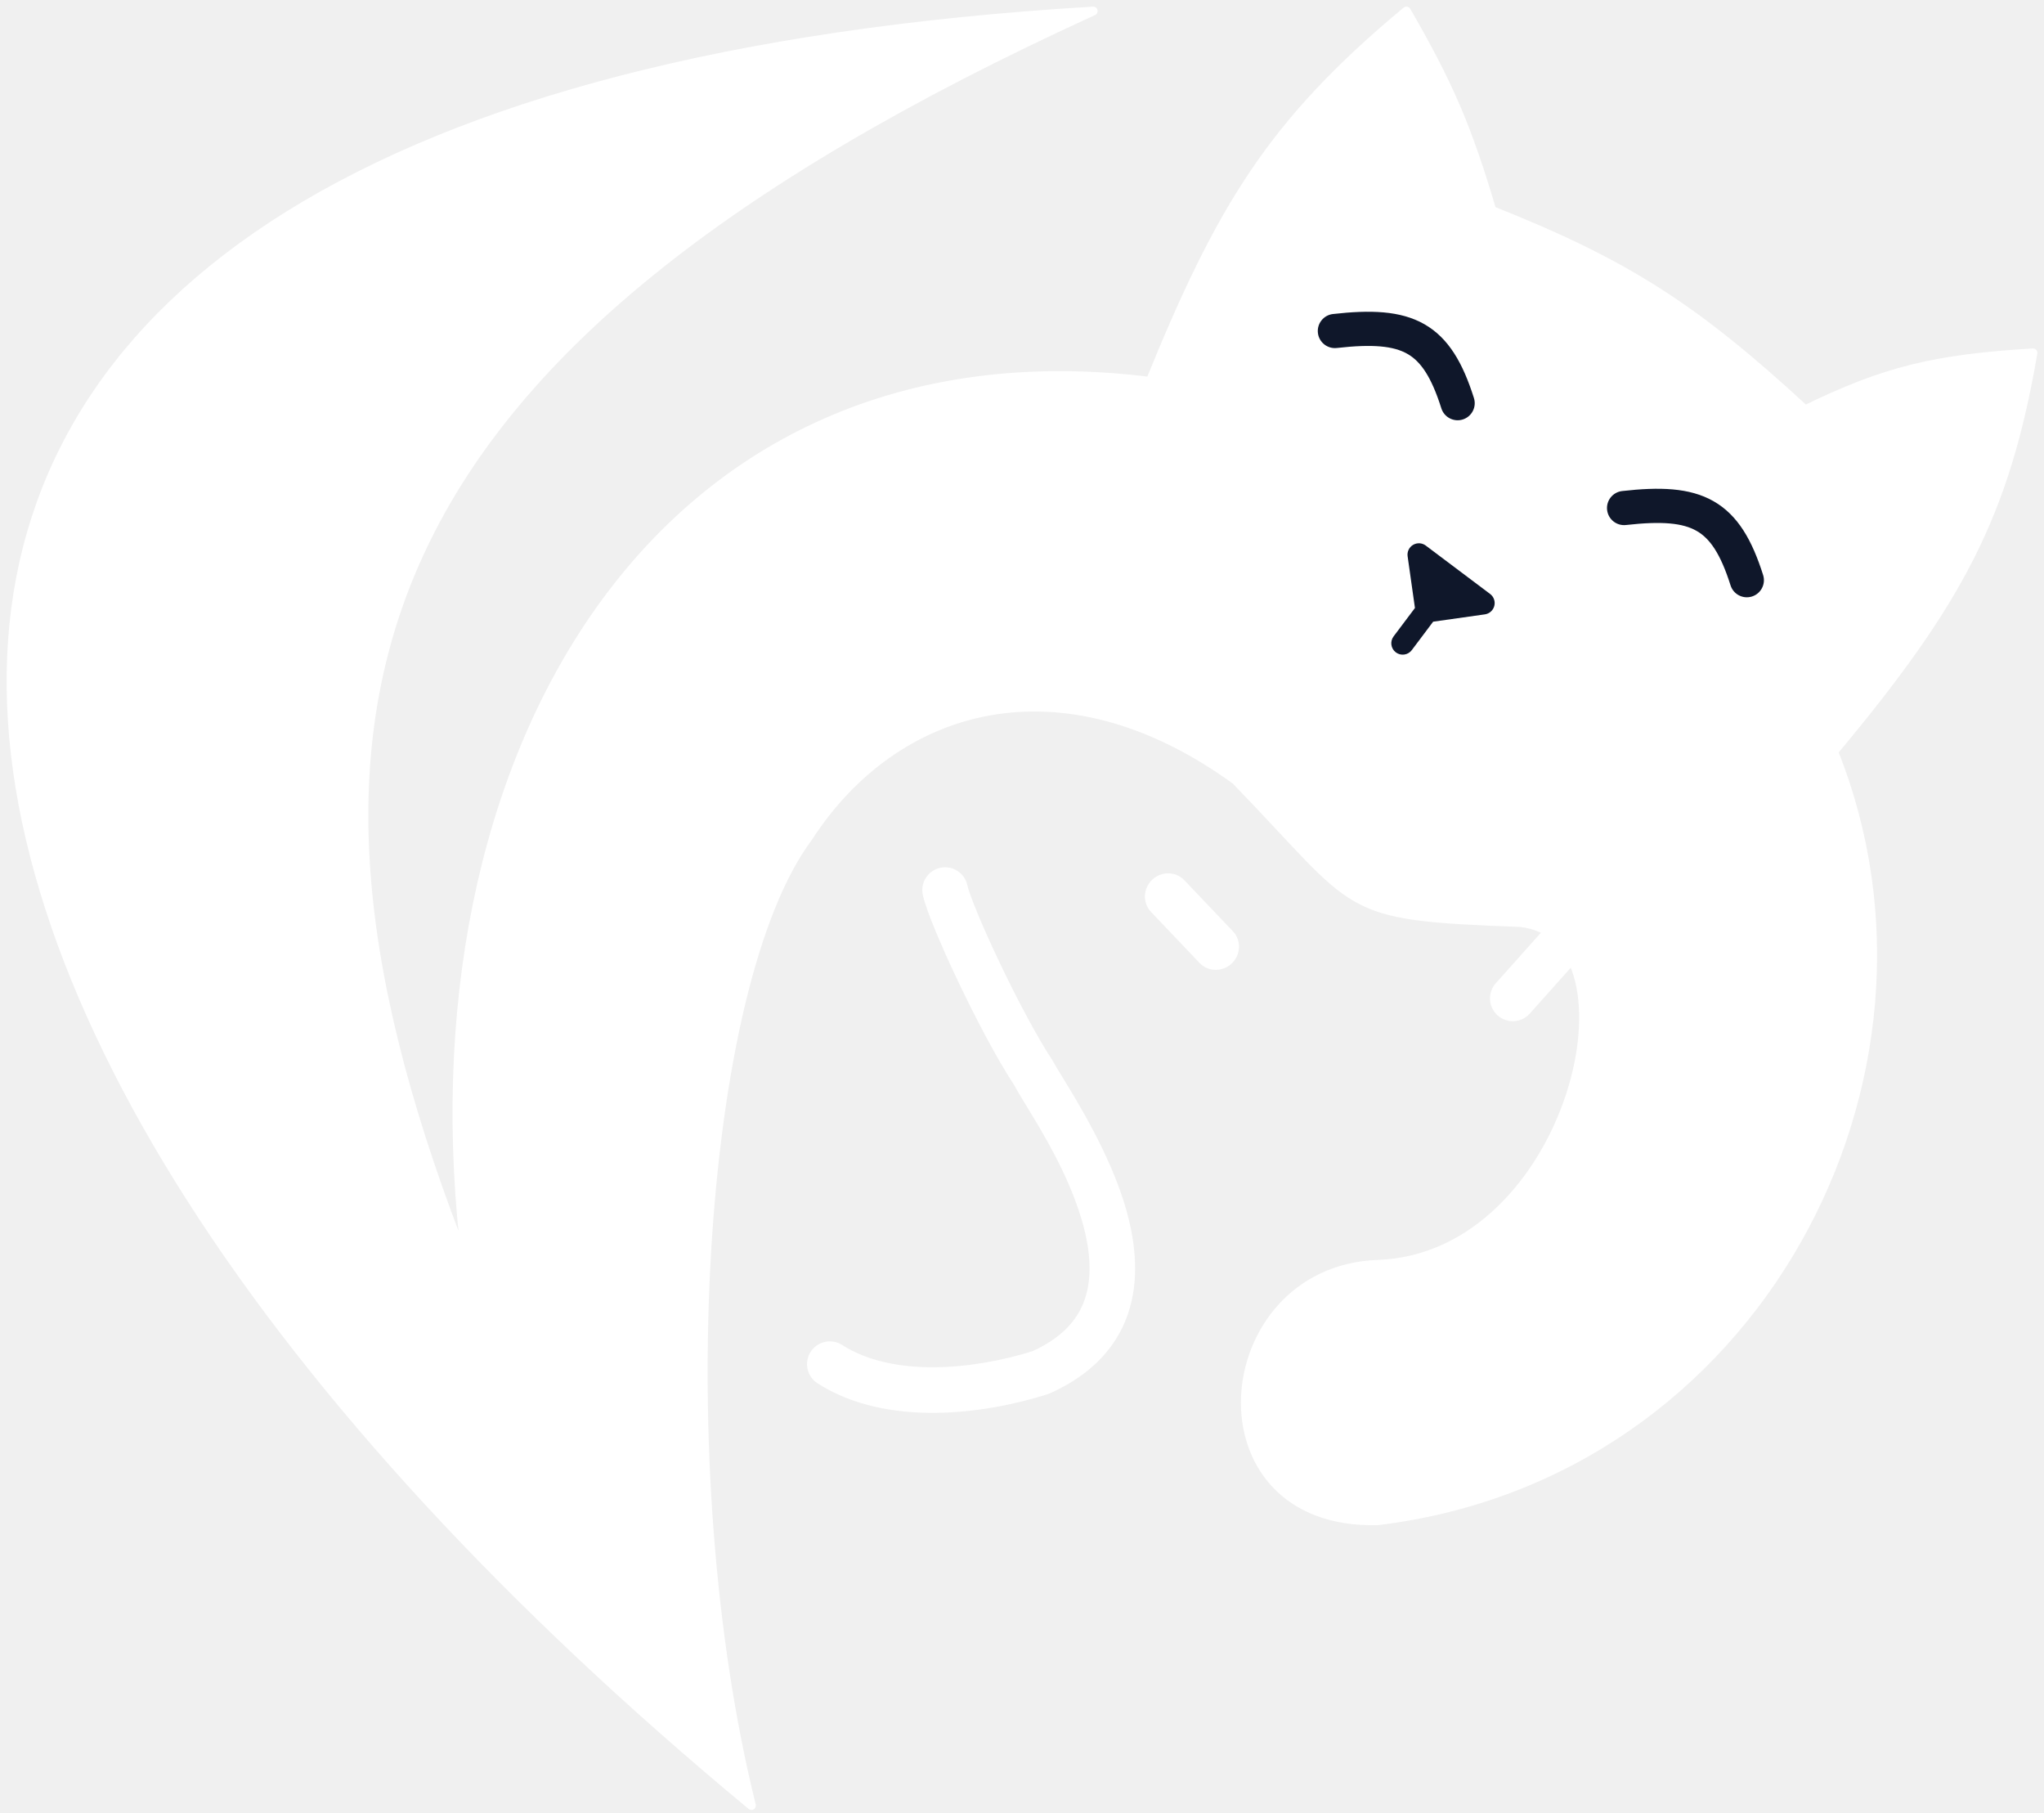
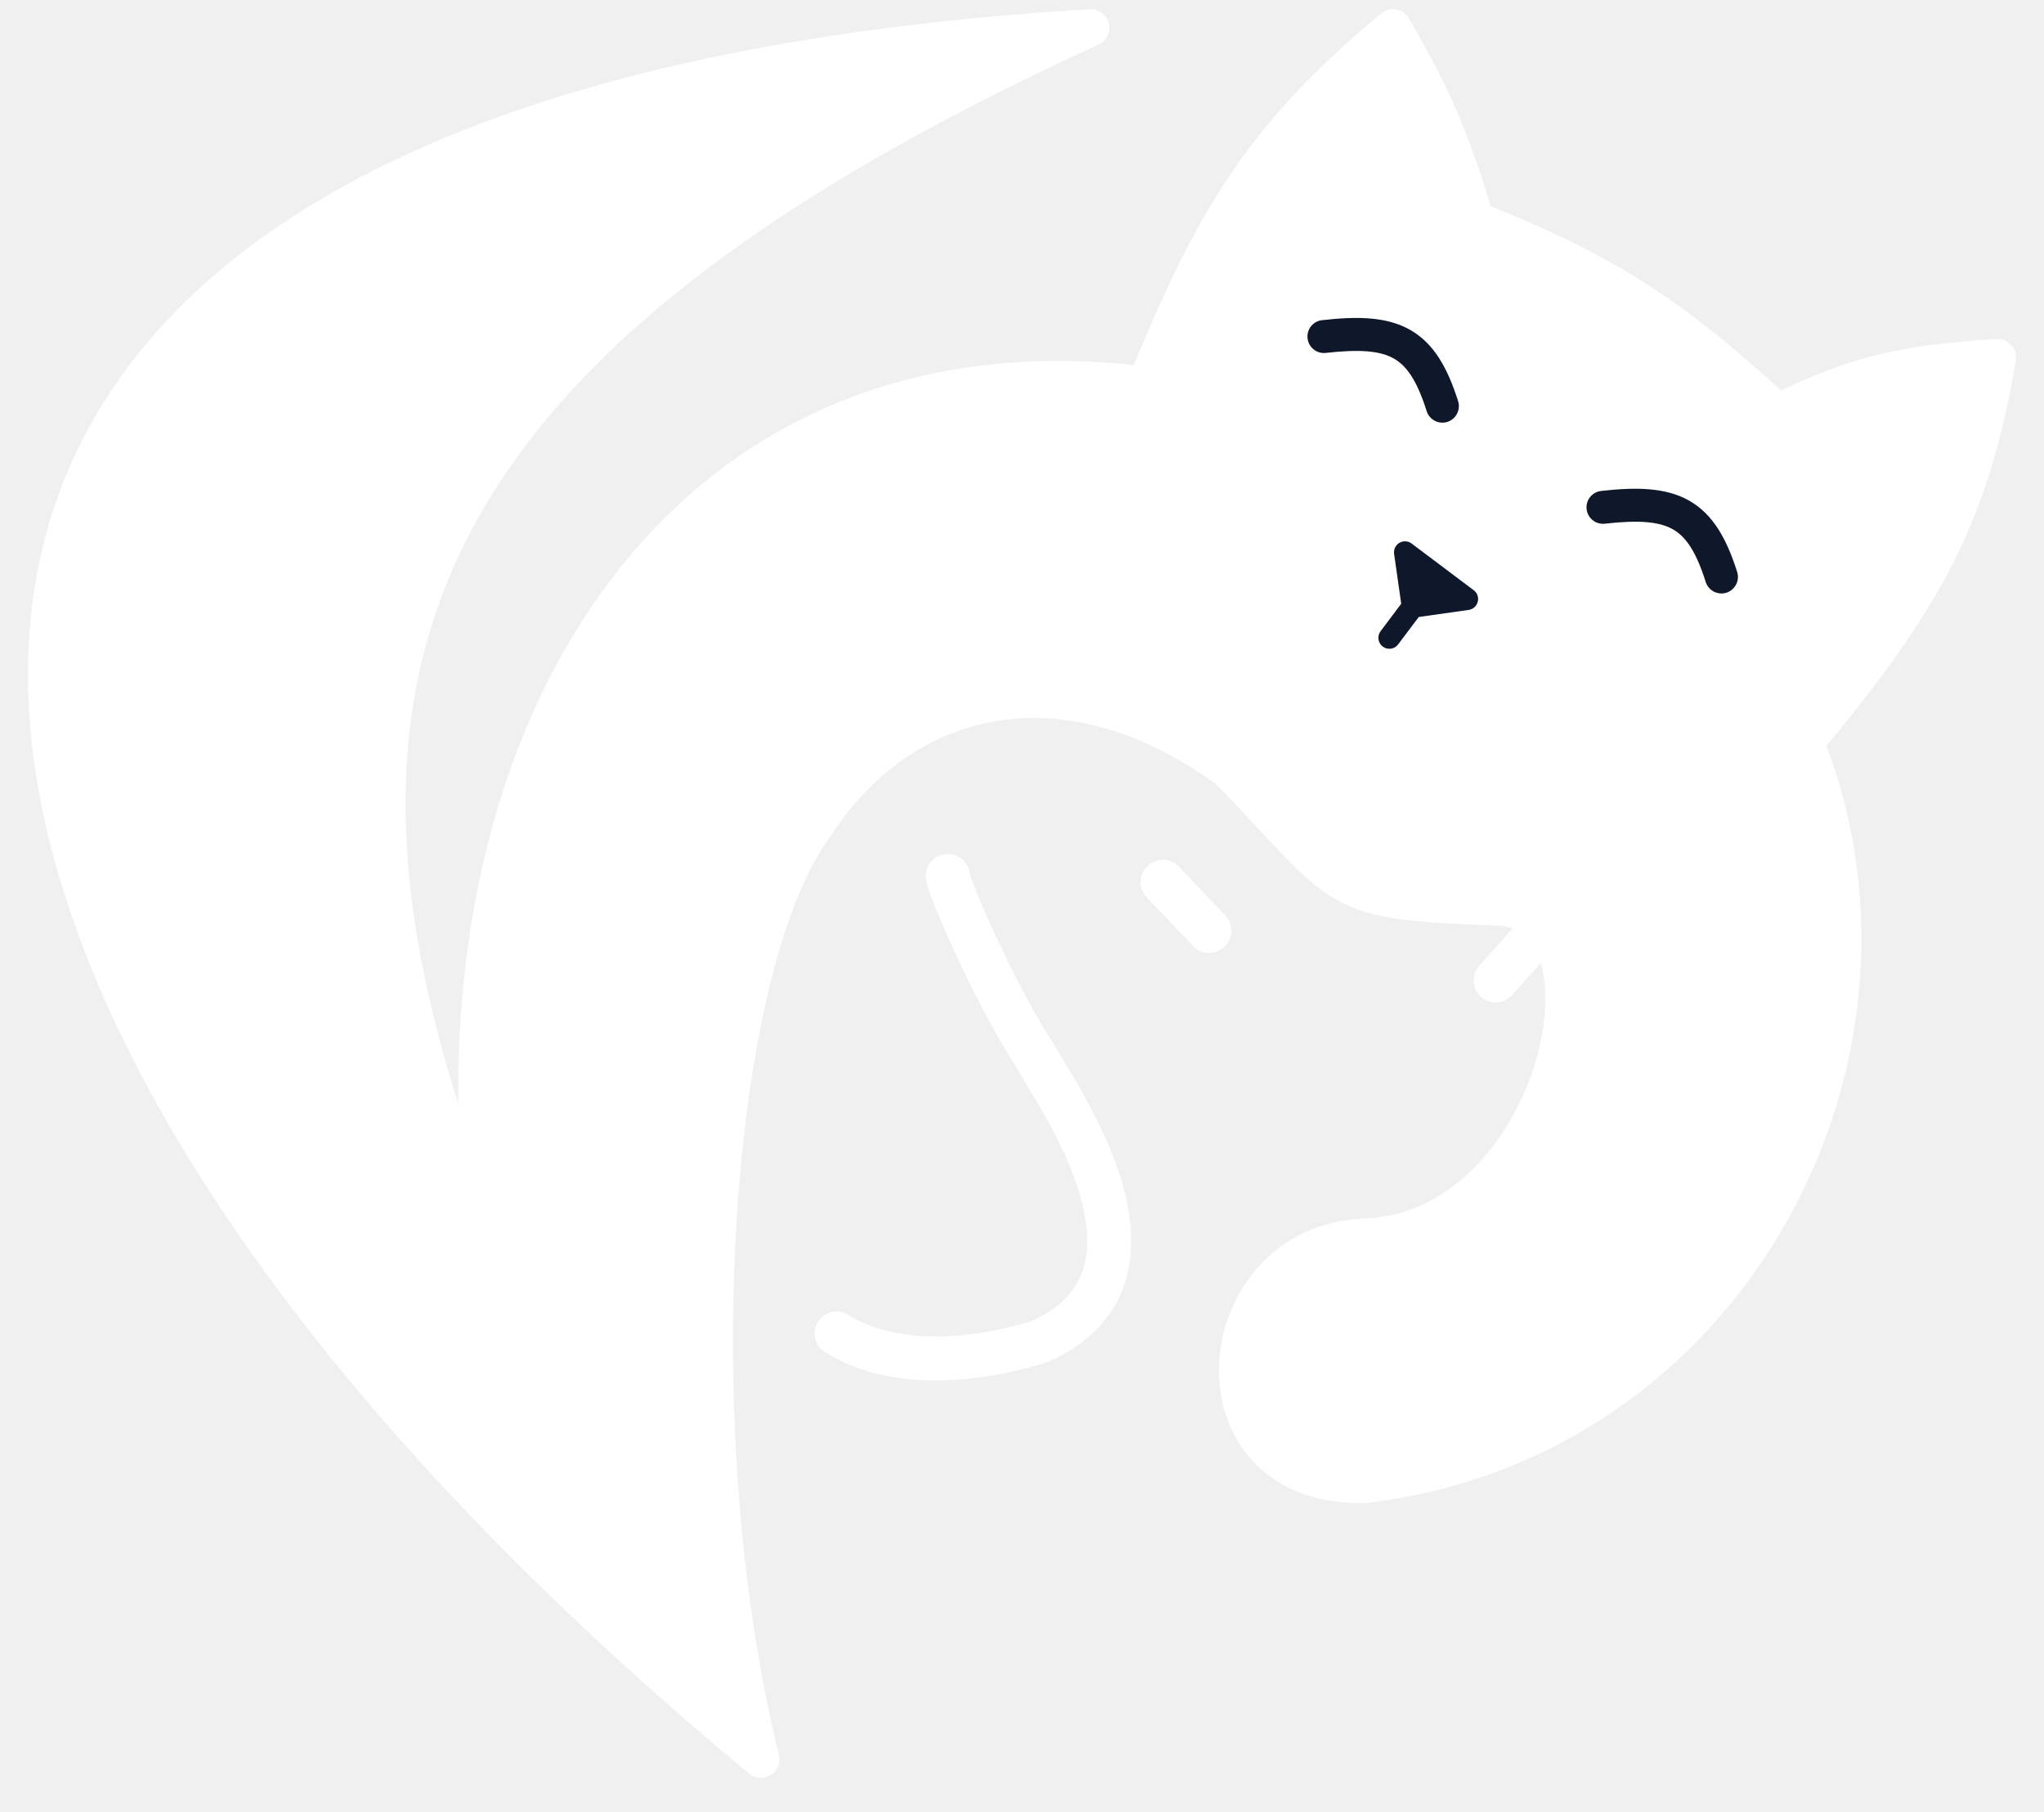
- <svg xmlns="http://www.w3.org/2000/svg" width="185" height="164" viewBox="0 0 185 164" fill="none">
-   <path fill-rule="evenodd" clip-rule="evenodd" d="M142.682 83.896C143.531 84.654 143.605 85.958 142.846 86.807L138.459 91.719C137.7 92.569 136.397 92.642 135.548 91.884C134.698 91.125 134.625 89.822 135.383 88.972L139.77 84.06C140.529 83.211 141.832 83.137 142.682 83.896Z" fill="white" />
-   <path fill-rule="evenodd" clip-rule="evenodd" d="M104.28 79.608C105.114 78.816 106.42 78.837 107.197 79.654L111.586 84.267C112.364 85.084 112.318 86.389 111.485 87.18C110.651 87.972 109.345 87.952 108.568 87.135L104.179 82.521C103.401 81.704 103.447 80.4 104.28 79.608Z" fill="white" />
-   <path fill-rule="evenodd" clip-rule="evenodd" d="M85.108 78.525C86.222 78.287 87.317 78.997 87.555 80.111C87.629 80.455 87.926 81.315 88.469 82.631C88.989 83.888 89.676 85.426 90.447 87.046C91.999 90.31 93.834 93.794 95.267 95.969C95.305 96.027 95.34 96.086 95.372 96.146C95.513 96.415 95.789 96.866 96.154 97.462C97.584 99.794 100.378 104.355 101.786 108.971C102.689 111.934 103.151 115.251 102.256 118.363C101.328 121.586 99.03 124.294 95.026 126.083C94.954 126.115 94.881 126.142 94.807 126.166C91.84 127.105 88.217 127.827 84.58 127.849C80.958 127.871 77.156 127.199 73.995 125.178C73.036 124.565 72.755 123.29 73.369 122.33C73.983 121.371 75.258 121.09 76.217 121.704C78.474 123.147 81.398 123.745 84.554 123.725C87.651 123.706 90.812 123.093 93.449 122.27C96.409 120.92 97.748 119.115 98.293 117.222C98.876 115.197 98.633 112.772 97.841 110.173C96.621 106.172 94.398 102.527 92.903 100.075C92.437 99.311 92.042 98.663 91.769 98.156C90.188 95.739 88.281 92.096 86.722 88.817C85.929 87.148 85.211 85.544 84.658 84.206C84.129 82.926 83.685 81.736 83.522 80.972C83.284 79.858 83.994 78.763 85.108 78.525Z" fill="white" />
-   <path d="M73.168 75.747C63.105 89.178 60.421 132.861 68.013 163.382C-19.664 90.745 -32.965 8.882 98.943 1C31.333 31.898 22.353 64.177 42.238 114.41C36.446 68.801 59.473 28.927 104.098 34.507C110.456 18.873 115.106 11.128 127.295 1C130.999 7.424 132.755 11.322 135.028 19.043C147.173 23.866 153.366 27.848 163.38 37.085C170.656 33.52 175.21 32.465 184 31.93C181.486 46.615 177.262 54.48 165.958 68.015C177.769 97.429 158.967 133.449 124.718 137.607C107.733 138.087 109.723 114.945 124.718 114.41C142.394 113.773 149.159 84.641 137.605 83.48C121.079 82.857 123.364 82.474 111.83 70.592C96.084 59.173 81.024 63.628 73.168 75.747Z" fill="white" />
-   <path d="M68.013 163.382L67.757 163.69C67.891 163.8 68.079 163.813 68.226 163.721C68.372 163.629 68.443 163.453 68.401 163.286L68.013 163.382ZM73.168 75.747L73.488 75.987C73.493 75.98 73.499 75.972 73.503 75.965L73.168 75.747ZM111.83 70.592L112.117 70.314C112.101 70.297 112.084 70.282 112.065 70.269L111.83 70.592ZM137.605 83.48L137.645 83.082C137.637 83.081 137.628 83.08 137.62 83.08L137.605 83.48ZM124.718 114.41L124.732 114.81H124.732L124.718 114.41ZM124.718 137.607L124.729 138.007C124.741 138.007 124.754 138.006 124.766 138.004L124.718 137.607ZM165.958 68.015L165.651 67.758C165.556 67.871 165.531 68.027 165.586 68.164L165.958 68.015ZM184 31.93L184.394 31.997C184.415 31.877 184.379 31.754 184.298 31.663C184.216 31.572 184.098 31.523 183.976 31.531L184 31.93ZM163.38 37.085L163.109 37.379C163.23 37.491 163.408 37.517 163.556 37.444L163.38 37.085ZM135.028 19.043L134.644 19.155C134.679 19.273 134.766 19.369 134.88 19.414L135.028 19.043ZM127.295 1L127.642 0.8C127.583 0.698 127.482 0.627 127.366 0.606C127.25 0.585 127.13 0.617 127.04 0.692L127.295 1ZM104.098 34.507L104.048 34.904C104.228 34.927 104.4 34.826 104.468 34.658L104.098 34.507ZM42.238 114.41L41.866 114.557C41.94 114.744 42.142 114.847 42.337 114.797C42.532 114.747 42.66 114.559 42.635 114.359L42.238 114.41ZM98.943 1L99.109 1.364C99.284 1.284 99.377 1.09 99.331 0.903C99.284 0.716 99.111 0.589 98.919 0.601L98.943 1ZM68.401 163.286C64.617 148.072 63.391 129.563 64.369 113.18C64.858 104.989 65.897 97.34 67.438 90.907C68.982 84.466 71.021 79.28 73.488 75.987L72.848 75.507C70.283 78.93 68.213 84.241 66.66 90.721C65.106 97.21 64.061 104.907 63.571 113.132C62.589 129.578 63.817 148.171 67.624 163.479L68.401 163.286ZM73.503 75.965C77.38 69.984 83.019 65.916 89.611 64.737C96.2 63.558 103.793 65.258 111.595 70.916L112.065 70.269C104.121 64.508 96.311 62.725 89.47 63.949C82.631 65.172 76.812 69.391 72.832 75.53L73.503 75.965ZM111.543 70.871C112.982 72.353 114.206 73.657 115.279 74.805C116.351 75.952 117.276 76.948 118.112 77.809C119.784 79.531 121.129 80.747 122.649 81.606C125.689 83.324 129.364 83.57 137.59 83.879L137.62 83.08C129.321 82.767 125.875 82.51 123.043 80.91C121.627 80.11 120.347 78.963 118.687 77.252C117.857 76.397 116.939 75.409 115.864 74.259C114.789 73.109 113.562 71.802 112.117 70.314L111.543 70.871ZM137.565 83.878C140.234 84.146 141.875 86.013 142.563 88.809C143.254 91.619 142.955 95.31 141.742 99.017C139.311 106.448 133.301 113.7 124.703 114.01L124.732 114.81C133.81 114.482 140.021 106.851 142.503 99.266C143.746 95.465 144.077 91.616 143.34 88.618C142.599 85.605 140.753 83.394 137.645 83.082L137.565 83.878ZM124.703 114.01C116.961 114.287 112.582 120.41 112.326 126.372C112.198 129.357 113.099 132.332 115.151 134.533C117.209 136.741 120.387 138.13 124.729 138.007L124.706 137.207C120.556 137.325 117.613 136.001 115.736 133.987C113.853 131.968 113.005 129.214 113.125 126.406C113.367 120.784 117.48 115.069 124.732 114.81L124.703 114.01ZM124.766 138.004C159.291 133.813 178.233 97.51 166.329 67.866L165.586 68.164C177.306 97.348 158.643 133.086 124.669 137.21L124.766 138.004ZM166.265 68.271C171.924 61.496 175.828 56.118 178.632 50.584C181.438 45.045 183.133 39.367 184.394 31.997L183.606 31.862C182.353 39.177 180.679 44.774 177.918 50.223C175.155 55.676 171.296 60.999 165.651 67.758L166.265 68.271ZM183.976 31.531C175.142 32.069 170.535 33.133 163.204 36.726L163.556 37.444C170.777 33.906 175.277 32.862 184.024 32.329L183.976 31.531ZM163.651 36.791C153.603 27.523 147.369 23.513 135.175 18.671L134.88 19.414C146.977 24.218 153.128 28.173 163.109 37.379L163.651 36.791ZM135.411 18.93C133.129 11.177 131.36 7.25 127.642 0.8L126.949 1.2C130.637 7.598 132.381 11.467 134.644 19.155L135.411 18.93ZM127.04 0.692C120.924 5.774 116.685 10.269 113.178 15.465C109.674 20.656 106.909 26.532 103.727 34.357L104.468 34.658C107.644 26.848 110.384 21.034 113.841 15.912C117.296 10.795 121.477 6.354 127.551 1.308L127.04 0.692ZM104.147 34.111C81.689 31.302 64.632 39.938 53.935 55.031C43.252 70.105 38.936 91.583 41.841 114.46L42.635 114.359C39.748 91.627 44.049 70.364 54.588 55.494C65.113 40.643 81.881 32.132 104.048 34.904L104.147 34.111ZM42.61 114.263C32.681 89.181 30 68.681 38.144 50.618C46.294 32.543 65.33 16.801 99.109 1.364L98.776 0.636C64.946 16.097 45.687 31.943 37.415 50.29C29.137 68.649 31.909 89.405 41.866 114.557L42.61 114.263ZM98.919 0.601C65.908 2.573 41.932 9.176 25.92 19.143C9.892 29.121 1.846 42.472 0.734 57.879C-0.376 73.263 5.43 90.638 16.97 108.69C28.514 126.746 45.816 145.512 67.757 163.69L68.268 163.074C46.371 144.933 29.131 126.227 17.644 108.259C6.154 90.286 0.439 73.084 1.532 57.937C2.624 42.813 10.506 29.681 26.343 19.823C42.196 9.954 66.023 3.368 98.966 1.399L98.919 0.601Z" fill="white" />
-   <path fill-rule="evenodd" clip-rule="evenodd" d="M127.381 32.021C126.134 31.311 124.275 31.118 120.993 31.489C120.144 31.585 119.378 30.975 119.282 30.127C119.186 29.278 119.797 28.512 120.645 28.416C124 28.037 126.74 28.097 128.912 29.333C131.139 30.602 132.413 32.894 133.403 36.016C133.662 36.83 133.211 37.699 132.397 37.958C131.583 38.216 130.713 37.765 130.455 36.951C129.535 34.048 128.572 32.699 127.381 32.021Z" fill="#0F172A" />
-   <path fill-rule="evenodd" clip-rule="evenodd" d="M153.556 48.04C152.309 47.329 150.449 47.137 147.168 47.508C146.319 47.604 145.553 46.994 145.457 46.145C145.361 45.296 145.971 44.531 146.82 44.434C150.175 44.055 152.915 44.115 155.086 45.352C157.314 46.62 158.588 48.912 159.578 52.035C159.836 52.849 159.386 53.718 158.572 53.976C157.757 54.234 156.888 53.784 156.63 52.969C155.709 50.066 154.747 48.718 153.556 48.04Z" fill="#0F172A" />
-   <path d="M134.249 54.572L128.422 50.191L129.145 55.295L134.249 54.572Z" fill="#0F172A" />
-   <path fill-rule="evenodd" clip-rule="evenodd" d="M127.898 49.303C128.257 49.092 128.709 49.117 129.042 49.367L134.869 53.748C135.203 53.998 135.352 54.425 135.248 54.829C135.144 55.233 134.807 55.534 134.395 55.593L129.713 56.256L127.78 58.828C127.438 59.284 126.791 59.375 126.336 59.033C125.881 58.691 125.789 58.044 126.131 57.589L128.065 55.017L127.402 50.336C127.343 49.923 127.539 49.516 127.898 49.303ZM130.022 54.13L131.641 53.9L129.793 52.511L130.022 54.13Z" fill="#0F172A" />
+ <svg xmlns="http://www.w3.org/2000/svg" width="44" height="39" viewBox="0 0 44 39" fill="none">
+   <path fill-rule="evenodd" clip-rule="evenodd" d="M33.517 19.624C33.712 19.798 33.729 20.097 33.555 20.292L32.548 21.419C32.374 21.614 32.075 21.631 31.88 21.457C31.685 21.283 31.668 20.984 31.842 20.789L32.849 19.661C33.023 19.466 33.322 19.45 33.517 19.624Z" fill="white" />
+   <path fill-rule="evenodd" clip-rule="evenodd" d="M24.704 18.64C24.895 18.458 25.195 18.463 25.373 18.65L26.38 19.709C26.559 19.896 26.548 20.196 26.357 20.378C26.166 20.559 25.866 20.555 25.688 20.367L24.68 19.308C24.502 19.121 24.512 18.821 24.704 18.64Z" fill="white" />
+   <path fill-rule="evenodd" clip-rule="evenodd" d="M20.303 18.391C20.559 18.336 20.811 18.499 20.865 18.755C20.882 18.834 20.95 19.031 21.075 19.333C21.194 19.622 21.352 19.975 21.529 20.347C21.885 21.096 22.306 21.895 22.635 22.395C22.644 22.408 22.652 22.421 22.659 22.435C22.692 22.497 22.755 22.6 22.839 22.737C23.167 23.272 23.808 24.319 24.131 25.378C24.339 26.059 24.445 26.82 24.239 27.534C24.026 28.274 23.499 28.895 22.58 29.306C22.563 29.313 22.547 29.32 22.529 29.325C21.849 29.54 21.017 29.706 20.182 29.711C19.351 29.716 18.478 29.562 17.753 29.098C17.533 28.957 17.468 28.665 17.609 28.445C17.75 28.224 18.043 28.16 18.263 28.301C18.781 28.632 19.452 28.769 20.177 28.765C20.887 28.761 21.613 28.62 22.218 28.431C22.897 28.121 23.204 27.707 23.329 27.272C23.463 26.808 23.408 26.251 23.226 25.654C22.946 24.736 22.436 23.9 22.093 23.337C21.986 23.162 21.895 23.013 21.832 22.896C21.469 22.342 21.032 21.506 20.674 20.753C20.492 20.37 20.327 20.002 20.2 19.695C20.079 19.401 19.977 19.128 19.939 18.953C19.885 18.697 20.048 18.445 20.303 18.391Z" fill="white" />
+   <path d="M17.563 17.753C15.254 20.836 14.638 30.862 16.38 37.866C-3.743 21.195 -6.795 2.407 23.479 0.598C7.962 7.69 5.901 15.098 10.464 26.627C9.135 16.159 14.42 7.008 24.662 8.289C26.121 4.7 27.188 2.923 29.986 0.598C30.836 2.073 31.239 2.967 31.76 4.739C34.548 5.846 35.969 6.76 38.267 8.88C39.937 8.062 40.983 7.82 43 7.697C42.423 11.067 41.453 12.872 38.859 15.979C41.57 22.73 37.255 30.997 29.394 31.951C25.496 32.061 25.953 26.75 29.394 26.627C33.451 26.481 35.004 19.795 32.352 19.528C28.559 19.385 29.084 19.297 26.436 16.57C22.823 13.95 19.366 14.972 17.563 17.753Z" fill="white" />
+   <path d="M16.38 37.866L16.125 38.174C16.258 38.285 16.447 38.297 16.593 38.205C16.739 38.113 16.81 37.938 16.768 37.77L16.38 37.866ZM17.563 17.753L17.883 17.993C17.889 17.986 17.894 17.979 17.899 17.971L17.563 17.753ZM26.436 16.57L26.723 16.292C26.707 16.275 26.69 16.26 26.671 16.247L26.436 16.57ZM32.352 19.528L32.392 19.13C32.384 19.129 32.375 19.129 32.367 19.128L32.352 19.528ZM29.394 26.627L29.409 27.026L29.409 27.026L29.394 26.627ZM29.394 31.951L29.405 32.351C29.418 32.35 29.43 32.349 29.442 32.348L29.394 31.951ZM38.859 15.979L38.552 15.722C38.458 15.835 38.433 15.991 38.488 16.128L38.859 15.979ZM43 7.697L43.394 7.764C43.415 7.644 43.379 7.521 43.298 7.43C43.216 7.339 43.098 7.29 42.976 7.298L43 7.697ZM38.267 8.88L37.996 9.174C38.118 9.286 38.295 9.312 38.444 9.239L38.267 8.88ZM31.76 4.739L31.377 4.852C31.411 4.97 31.498 5.066 31.613 5.111L31.76 4.739ZM29.986 0.598L30.332 0.399C30.273 0.296 30.172 0.225 30.056 0.205C29.94 0.184 29.821 0.215 29.73 0.291L29.986 0.598ZM24.662 8.289L24.612 8.685C24.792 8.708 24.964 8.607 25.032 8.439L24.662 8.289ZM10.464 26.627L10.092 26.774C10.167 26.962 10.369 27.064 10.564 27.014C10.759 26.964 10.887 26.776 10.861 26.576L10.464 26.627ZM23.479 0.598L23.645 0.962C23.82 0.882 23.913 0.689 23.867 0.502C23.82 0.315 23.647 0.188 23.455 0.199L23.479 0.598ZM16.768 37.77C15.909 34.315 15.628 30.099 15.851 26.363C15.963 24.496 16.199 22.759 16.548 21.305C16.899 19.841 17.355 18.699 17.883 17.993L17.243 17.514C16.617 18.349 16.13 19.616 15.77 21.118C15.408 22.629 15.166 24.414 15.053 26.315C14.826 30.114 15.109 34.413 15.992 37.963L16.768 37.77ZM17.899 17.971C18.749 16.66 19.974 15.783 21.391 15.53C22.806 15.277 24.465 15.635 26.202 16.894L26.671 16.247C24.793 14.885 22.918 14.444 21.25 14.742C19.585 15.04 18.18 16.066 17.227 17.536L17.899 17.971ZM26.149 16.849C26.478 17.187 26.757 17.485 27.003 17.748C27.248 18.009 27.463 18.241 27.657 18.441C28.045 18.841 28.379 19.147 28.768 19.366C29.545 19.806 30.477 19.858 32.337 19.928L32.367 19.128C30.434 19.056 29.732 18.992 29.161 18.67C28.877 18.509 28.608 18.273 28.231 17.884C28.043 17.691 27.835 17.467 27.587 17.201C27.34 16.937 27.057 16.635 26.723 16.292L26.149 16.849ZM32.312 19.926C32.756 19.971 33.053 20.267 33.191 20.825C33.331 21.397 33.275 22.183 33.009 22.998C32.47 24.644 31.168 26.163 29.38 26.227L29.409 27.026C31.677 26.945 33.18 25.047 33.769 23.247C34.066 22.339 34.154 21.394 33.967 20.634C33.777 19.858 33.274 19.219 32.392 19.13L32.312 19.926ZM29.38 26.227C27.414 26.297 26.307 27.86 26.242 29.359C26.21 30.112 26.437 30.88 26.973 31.455C27.515 32.037 28.335 32.381 29.405 32.351L29.383 31.551C28.504 31.576 27.919 31.297 27.558 30.91C27.192 30.516 27.017 29.969 27.042 29.393C27.091 28.233 27.933 27.079 29.409 27.026L29.38 26.227ZM29.442 32.348C37.579 31.36 42.033 22.81 39.23 15.83L38.488 16.128C41.106 22.649 36.931 30.633 29.346 31.554L29.442 32.348ZM39.166 16.235C40.47 14.674 41.384 13.419 42.043 12.118C42.705 10.812 43.101 9.477 43.394 7.764L42.606 7.63C42.322 9.287 41.945 10.54 41.329 11.756C40.711 12.977 39.843 14.177 38.552 15.722L39.166 16.235ZM42.976 7.298C40.915 7.423 39.816 7.676 38.092 8.521L38.444 9.239C40.058 8.448 41.05 8.217 43.024 8.096L42.976 7.298ZM38.539 8.586C36.207 6.435 34.744 5.494 31.908 4.367L31.613 5.111C34.352 6.199 35.732 7.085 37.996 9.174L38.539 8.586ZM32.144 4.626C31.613 2.822 31.197 1.899 30.332 0.399L29.639 0.798C30.474 2.247 30.865 3.112 31.377 4.852L32.144 4.626ZM29.73 0.291C28.31 1.47 27.316 2.523 26.49 3.746C25.668 4.964 25.024 6.336 24.291 8.138L25.032 8.439C25.759 6.653 26.378 5.342 27.153 4.193C27.926 3.049 28.864 2.051 30.241 0.906L29.73 0.291ZM24.711 7.892C19.445 7.233 15.418 9.264 12.898 12.821C10.39 16.358 9.394 21.371 10.068 26.677L10.861 26.576C10.206 21.415 11.187 16.618 13.55 13.283C15.9 9.968 19.637 8.063 24.612 8.685L24.711 7.892ZM10.836 26.48C8.568 20.75 7.988 16.144 9.806 12.113C11.629 8.069 15.912 4.496 23.645 0.962L23.312 0.235C15.528 3.792 11.022 7.469 9.077 11.784C7.125 16.112 7.797 20.974 10.092 26.774L10.836 26.48ZM23.455 0.199C15.853 0.653 10.293 2.175 6.557 4.501C2.804 6.837 0.895 9.985 0.632 13.63C0.37 17.252 1.738 21.307 4.406 25.48C7.077 29.658 11.072 33.988 16.125 38.174L16.635 37.558C11.627 33.409 7.694 29.139 5.08 25.049C2.462 20.954 1.185 17.073 1.43 13.688C1.672 10.327 3.418 7.397 6.979 5.18C10.557 2.953 15.967 1.448 23.503 0.998L23.455 0.199Z" fill="white" />
+   <path fill-rule="evenodd" clip-rule="evenodd" d="M30.006 7.718C29.719 7.555 29.293 7.511 28.539 7.596C28.345 7.618 28.169 7.478 28.147 7.283C28.125 7.088 28.265 6.913 28.46 6.891C29.23 6.804 29.858 6.817 30.357 7.101C30.868 7.392 31.16 7.918 31.388 8.635C31.447 8.822 31.343 9.021 31.157 9.081C30.97 9.14 30.77 9.036 30.711 8.849C30.5 8.183 30.279 7.874 30.006 7.718Z" fill="#0F172A" />
+   <path fill-rule="evenodd" clip-rule="evenodd" d="M36.013 11.394C35.727 11.231 35.3 11.187 34.547 11.272C34.352 11.294 34.176 11.154 34.154 10.959C34.132 10.765 34.272 10.589 34.467 10.567C35.237 10.48 35.866 10.494 36.364 10.777C36.875 11.069 37.168 11.595 37.395 12.311C37.454 12.498 37.351 12.697 37.164 12.757C36.977 12.816 36.778 12.713 36.718 12.526C36.507 11.859 36.286 11.55 36.013 11.394Z" fill="#0F172A" />
+   <path d="M31.582 12.894L30.244 11.888L30.41 13.06L31.582 12.894Z" fill="#0F172A" />
+   <path fill-rule="evenodd" clip-rule="evenodd" d="M30.124 11.684C30.207 11.636 30.31 11.641 30.387 11.699L31.724 12.704C31.801 12.762 31.835 12.86 31.811 12.952C31.787 13.045 31.71 13.114 31.615 13.128L30.541 13.28L30.097 13.87C30.018 13.975 29.87 13.996 29.766 13.917C29.661 13.839 29.64 13.69 29.719 13.586L30.163 12.995L30.01 11.921C29.997 11.826 30.042 11.733 30.124 11.684ZM30.612 12.792L30.983 12.739L30.559 12.42L30.612 12.792Z" fill="#0F172A" />
</svg>
